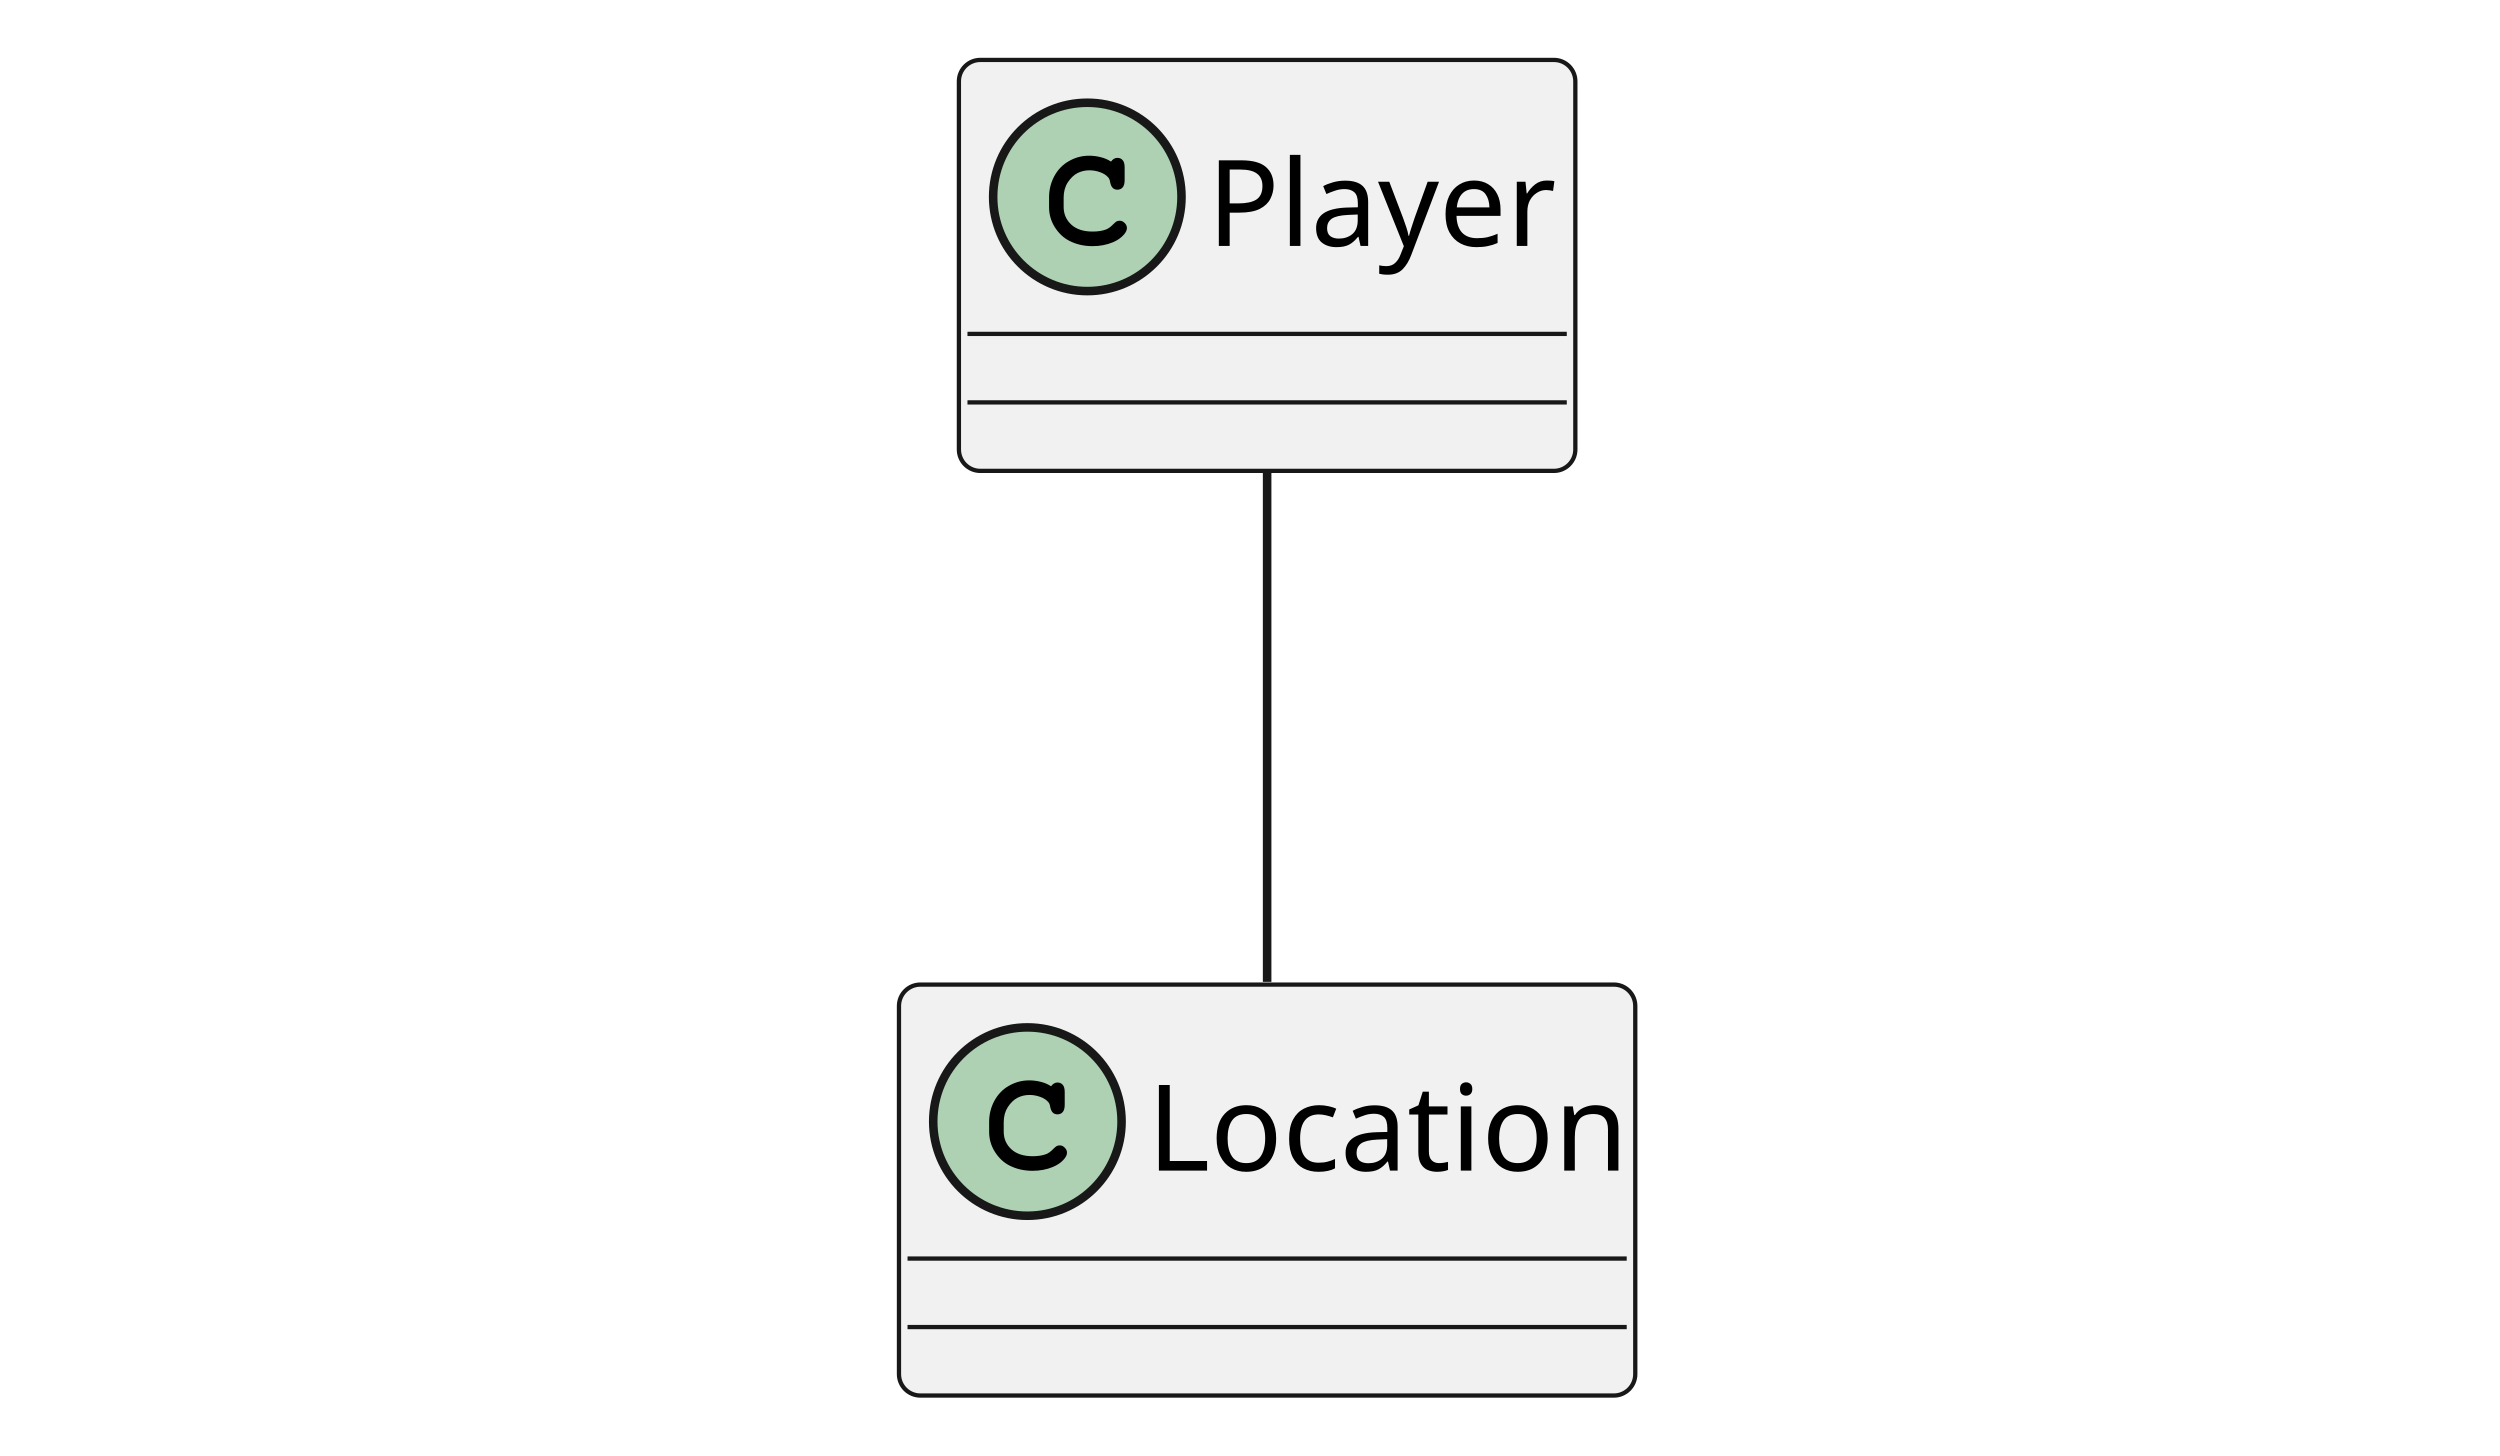
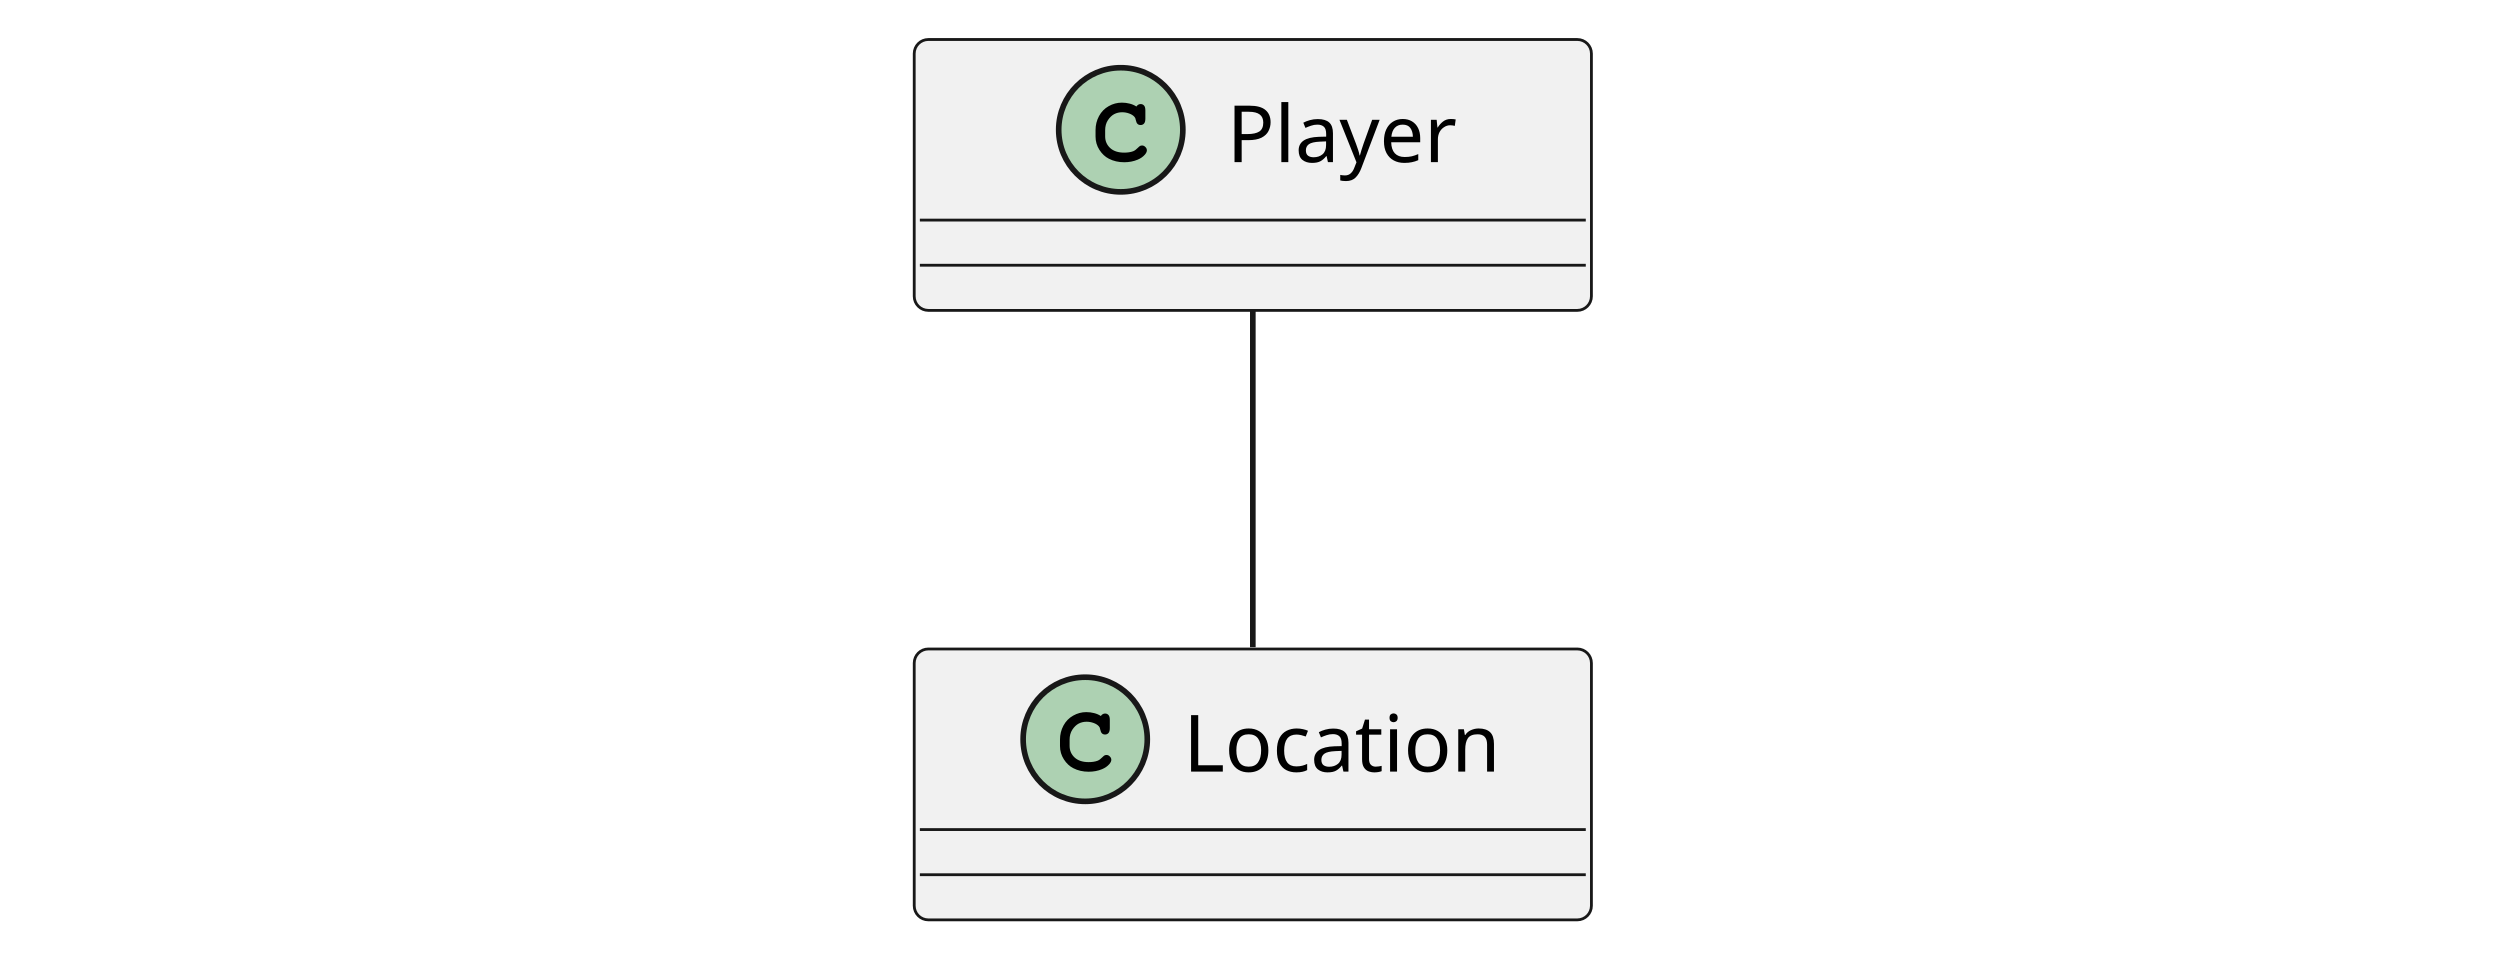
- <svg xmlns="http://www.w3.org/2000/svg" contentStyleType="text/css" height="170px" preserveAspectRatio="none" style="width:292px;height:170px;background:#FFFFFF;" version="1.1" viewBox="0 0 292 170" width="292px" zoomAndPan="magnify">
+ <svg xmlns="http://www.w3.org/2000/svg" contentStyleType="text/css" height="170px" preserveAspectRatio="none" style="width:443px;height:170px;background:#FFFFFF;" version="1.1" viewBox="0 0 443 170" width="443px" zoomAndPan="magnify">
  <defs />
  <g>
    <g id="elem_Player">
-       <rect codeLine="2" fill="#F1F1F1" height="48" id="Player" rx="2.5" ry="2.5" style="stroke:#181818;stroke-width:0.5;" width="72" x="112" y="7" />
-       <ellipse cx="127" cy="23" fill="#ADD1B2" rx="11" ry="11" style="stroke:#181818;stroke-width:1.0;" />
-       <path d="M129.766,18.875 Q129.922,18.656 130.109,18.547 Q130.297,18.438 130.516,18.438 Q130.891,18.438 131.125,18.703 Q131.359,18.953 131.359,19.562 L131.359,21.016 Q131.359,21.625 131.125,21.891 Q130.891,22.156 130.516,22.156 Q130.172,22.156 129.969,21.953 Q129.766,21.766 129.656,21.25 Q129.609,20.891 129.422,20.703 Q129.094,20.328 128.484,20.109 Q127.875,19.891 127.25,19.891 Q126.484,19.891 125.844,20.219 Q125.219,20.547 124.719,21.297 Q124.234,22.047 124.234,23.078 L124.234,24.172 Q124.234,25.406 125.125,26.234 Q126.016,27.047 127.609,27.047 Q128.547,27.047 129.203,26.797 Q129.594,26.641 130.016,26.203 Q130.281,25.938 130.422,25.859 Q130.578,25.781 130.781,25.781 Q131.109,25.781 131.359,26.047 Q131.625,26.297 131.625,26.641 Q131.625,26.984 131.281,27.391 Q130.781,27.969 129.984,28.297 Q128.906,28.75 127.609,28.75 Q126.094,28.75 124.891,28.125 Q123.906,27.625 123.219,26.562 Q122.531,25.484 122.531,24.203 L122.531,23.047 Q122.531,21.719 123.141,20.578 Q123.766,19.422 124.859,18.812 Q125.953,18.188 127.188,18.188 Q127.922,18.188 128.562,18.359 Q129.219,18.516 129.766,18.875 Z " fill="#000000" />
-       <text fill="#000000" font-family="sans-serif" font-size="14" lengthAdjust="spacing" textLength="40" x="141" y="28.729">Player</text>
-       <line style="stroke:#181818;stroke-width:0.5;" x1="113" x2="183" y1="39" y2="39" />
-       <line style="stroke:#181818;stroke-width:0.5;" x1="113" x2="183" y1="47" y2="47" />
+       <rect codeLine="4" fill="#F1F1F1" height="48" id="Player" rx="2.5" ry="2.5" style="stroke:#181818;stroke-width:0.5;" width="120" x="162" y="7" />
+       <ellipse cx="198.6" cy="23" fill="#ADD1B2" rx="11" ry="11" style="stroke:#181818;stroke-width:1.0;" />
+       <path d="M201.366,18.875 Q201.522,18.656 201.709,18.547 Q201.897,18.438 202.116,18.438 Q202.491,18.438 202.725,18.703 Q202.959,18.953 202.959,19.562 L202.959,21.016 Q202.959,21.625 202.725,21.891 Q202.491,22.156 202.116,22.156 Q201.772,22.156 201.569,21.953 Q201.366,21.766 201.256,21.25 Q201.209,20.891 201.022,20.703 Q200.694,20.328 200.084,20.109 Q199.475,19.891 198.85,19.891 Q198.084,19.891 197.444,20.219 Q196.819,20.547 196.319,21.297 Q195.834,22.047 195.834,23.078 L195.834,24.172 Q195.834,25.406 196.725,26.234 Q197.616,27.047 199.209,27.047 Q200.147,27.047 200.803,26.797 Q201.194,26.641 201.616,26.203 Q201.881,25.938 202.022,25.859 Q202.178,25.781 202.381,25.781 Q202.709,25.781 202.959,26.047 Q203.225,26.297 203.225,26.641 Q203.225,26.984 202.881,27.391 Q202.381,27.969 201.584,28.297 Q200.506,28.75 199.209,28.75 Q197.694,28.75 196.491,28.125 Q195.506,27.625 194.819,26.562 Q194.131,25.484 194.131,24.203 L194.131,23.047 Q194.131,21.719 194.741,20.578 Q195.366,19.422 196.459,18.812 Q197.553,18.188 198.787,18.188 Q199.522,18.188 200.162,18.359 Q200.819,18.516 201.366,18.875 Z " fill="#000000" />
+       <text fill="#000000" font-family="sans-serif" font-size="14" lengthAdjust="spacing" textLength="40" x="217.4" y="28.729">Player</text>
+       <line style="stroke:#181818;stroke-width:0.5;" x1="163" x2="281" y1="39" y2="39" />
+       <line style="stroke:#181818;stroke-width:0.5;" x1="163" x2="281" y1="47" y2="47" />
    </g>
    <g id="elem_Location">
-       <rect codeLine="4" fill="#F1F1F1" height="48" id="Location" rx="2.5" ry="2.5" style="stroke:#181818;stroke-width:0.5;" width="86" x="105" y="115" />
-       <ellipse cx="120" cy="131" fill="#ADD1B2" rx="11" ry="11" style="stroke:#181818;stroke-width:1.0;" />
-       <path d="M122.766,126.875 Q122.922,126.656 123.109,126.547 Q123.297,126.438 123.516,126.438 Q123.891,126.438 124.125,126.703 Q124.359,126.953 124.359,127.562 L124.359,129.016 Q124.359,129.625 124.125,129.891 Q123.891,130.156 123.516,130.156 Q123.172,130.156 122.969,129.953 Q122.766,129.766 122.656,129.25 Q122.609,128.891 122.422,128.703 Q122.094,128.328 121.484,128.109 Q120.875,127.891 120.25,127.891 Q119.484,127.891 118.844,128.219 Q118.219,128.547 117.719,129.297 Q117.234,130.047 117.234,131.078 L117.234,132.172 Q117.234,133.406 118.125,134.234 Q119.016,135.047 120.609,135.047 Q121.547,135.047 122.203,134.797 Q122.594,134.641 123.016,134.203 Q123.281,133.938 123.422,133.859 Q123.578,133.781 123.781,133.781 Q124.109,133.781 124.359,134.047 Q124.625,134.297 124.625,134.641 Q124.625,134.984 124.281,135.391 Q123.781,135.969 122.984,136.297 Q121.906,136.75 120.609,136.75 Q119.094,136.75 117.891,136.125 Q116.906,135.625 116.219,134.562 Q115.531,133.484 115.531,132.203 L115.531,131.047 Q115.531,129.719 116.141,128.578 Q116.766,127.422 117.859,126.812 Q118.953,126.188 120.188,126.188 Q120.922,126.188 121.562,126.359 Q122.219,126.516 122.766,126.875 Z " fill="#000000" />
-       <text fill="#000000" font-family="sans-serif" font-size="14" lengthAdjust="spacing" textLength="54" x="134" y="136.728">Location</text>
-       <line style="stroke:#181818;stroke-width:0.5;" x1="106" x2="190" y1="147" y2="147" />
-       <line style="stroke:#181818;stroke-width:0.5;" x1="106" x2="190" y1="155" y2="155" />
+       <rect codeLine="6" fill="#F1F1F1" height="48" id="Location" rx="2.5" ry="2.5" style="stroke:#181818;stroke-width:0.5;" width="120" x="162" y="115" />
+       <ellipse cx="192.3" cy="131" fill="#ADD1B2" rx="11" ry="11" style="stroke:#181818;stroke-width:1.0;" />
+       <path d="M195.066,126.875 Q195.222,126.656 195.409,126.547 Q195.597,126.438 195.816,126.438 Q196.191,126.438 196.425,126.703 Q196.659,126.953 196.659,127.562 L196.659,129.016 Q196.659,129.625 196.425,129.891 Q196.191,130.156 195.816,130.156 Q195.472,130.156 195.269,129.953 Q195.066,129.766 194.956,129.25 Q194.909,128.891 194.722,128.703 Q194.394,128.328 193.784,128.109 Q193.175,127.891 192.55,127.891 Q191.784,127.891 191.144,128.219 Q190.519,128.547 190.019,129.297 Q189.534,130.047 189.534,131.078 L189.534,132.172 Q189.534,133.406 190.425,134.234 Q191.316,135.047 192.909,135.047 Q193.847,135.047 194.503,134.797 Q194.894,134.641 195.316,134.203 Q195.581,133.938 195.722,133.859 Q195.878,133.781 196.081,133.781 Q196.409,133.781 196.659,134.047 Q196.925,134.297 196.925,134.641 Q196.925,134.984 196.581,135.391 Q196.081,135.969 195.284,136.297 Q194.206,136.75 192.909,136.75 Q191.394,136.75 190.191,136.125 Q189.206,135.625 188.519,134.562 Q187.831,133.484 187.831,132.203 L187.831,131.047 Q187.831,129.719 188.441,128.578 Q189.066,127.422 190.159,126.812 Q191.253,126.188 192.488,126.188 Q193.222,126.188 193.863,126.359 Q194.519,126.516 195.066,126.875 Z " fill="#000000" />
+       <text fill="#000000" font-family="sans-serif" font-size="14" lengthAdjust="spacing" textLength="54" x="209.7" y="136.728">Location</text>
+       <line style="stroke:#181818;stroke-width:0.5;" x1="163" x2="281" y1="147" y2="147" />
+       <line style="stroke:#181818;stroke-width:0.5;" x1="163" x2="281" y1="155" y2="155" />
    </g>
    <g id="link_Player_Location">
-       <path codeLine="10" d="M148,55 C148,72.66 148,96.94 148,114.68 " fill="none" id="Player-Location" style="stroke:#181818;stroke-width:1.0;" />
+       <path codeLine="12" d="M222,55 C222,72.66 222,96.94 222,114.68 " fill="none" id="Player-Location" style="stroke:#181818;stroke-width:1.0;" />
    </g>
  </g>
</svg>
